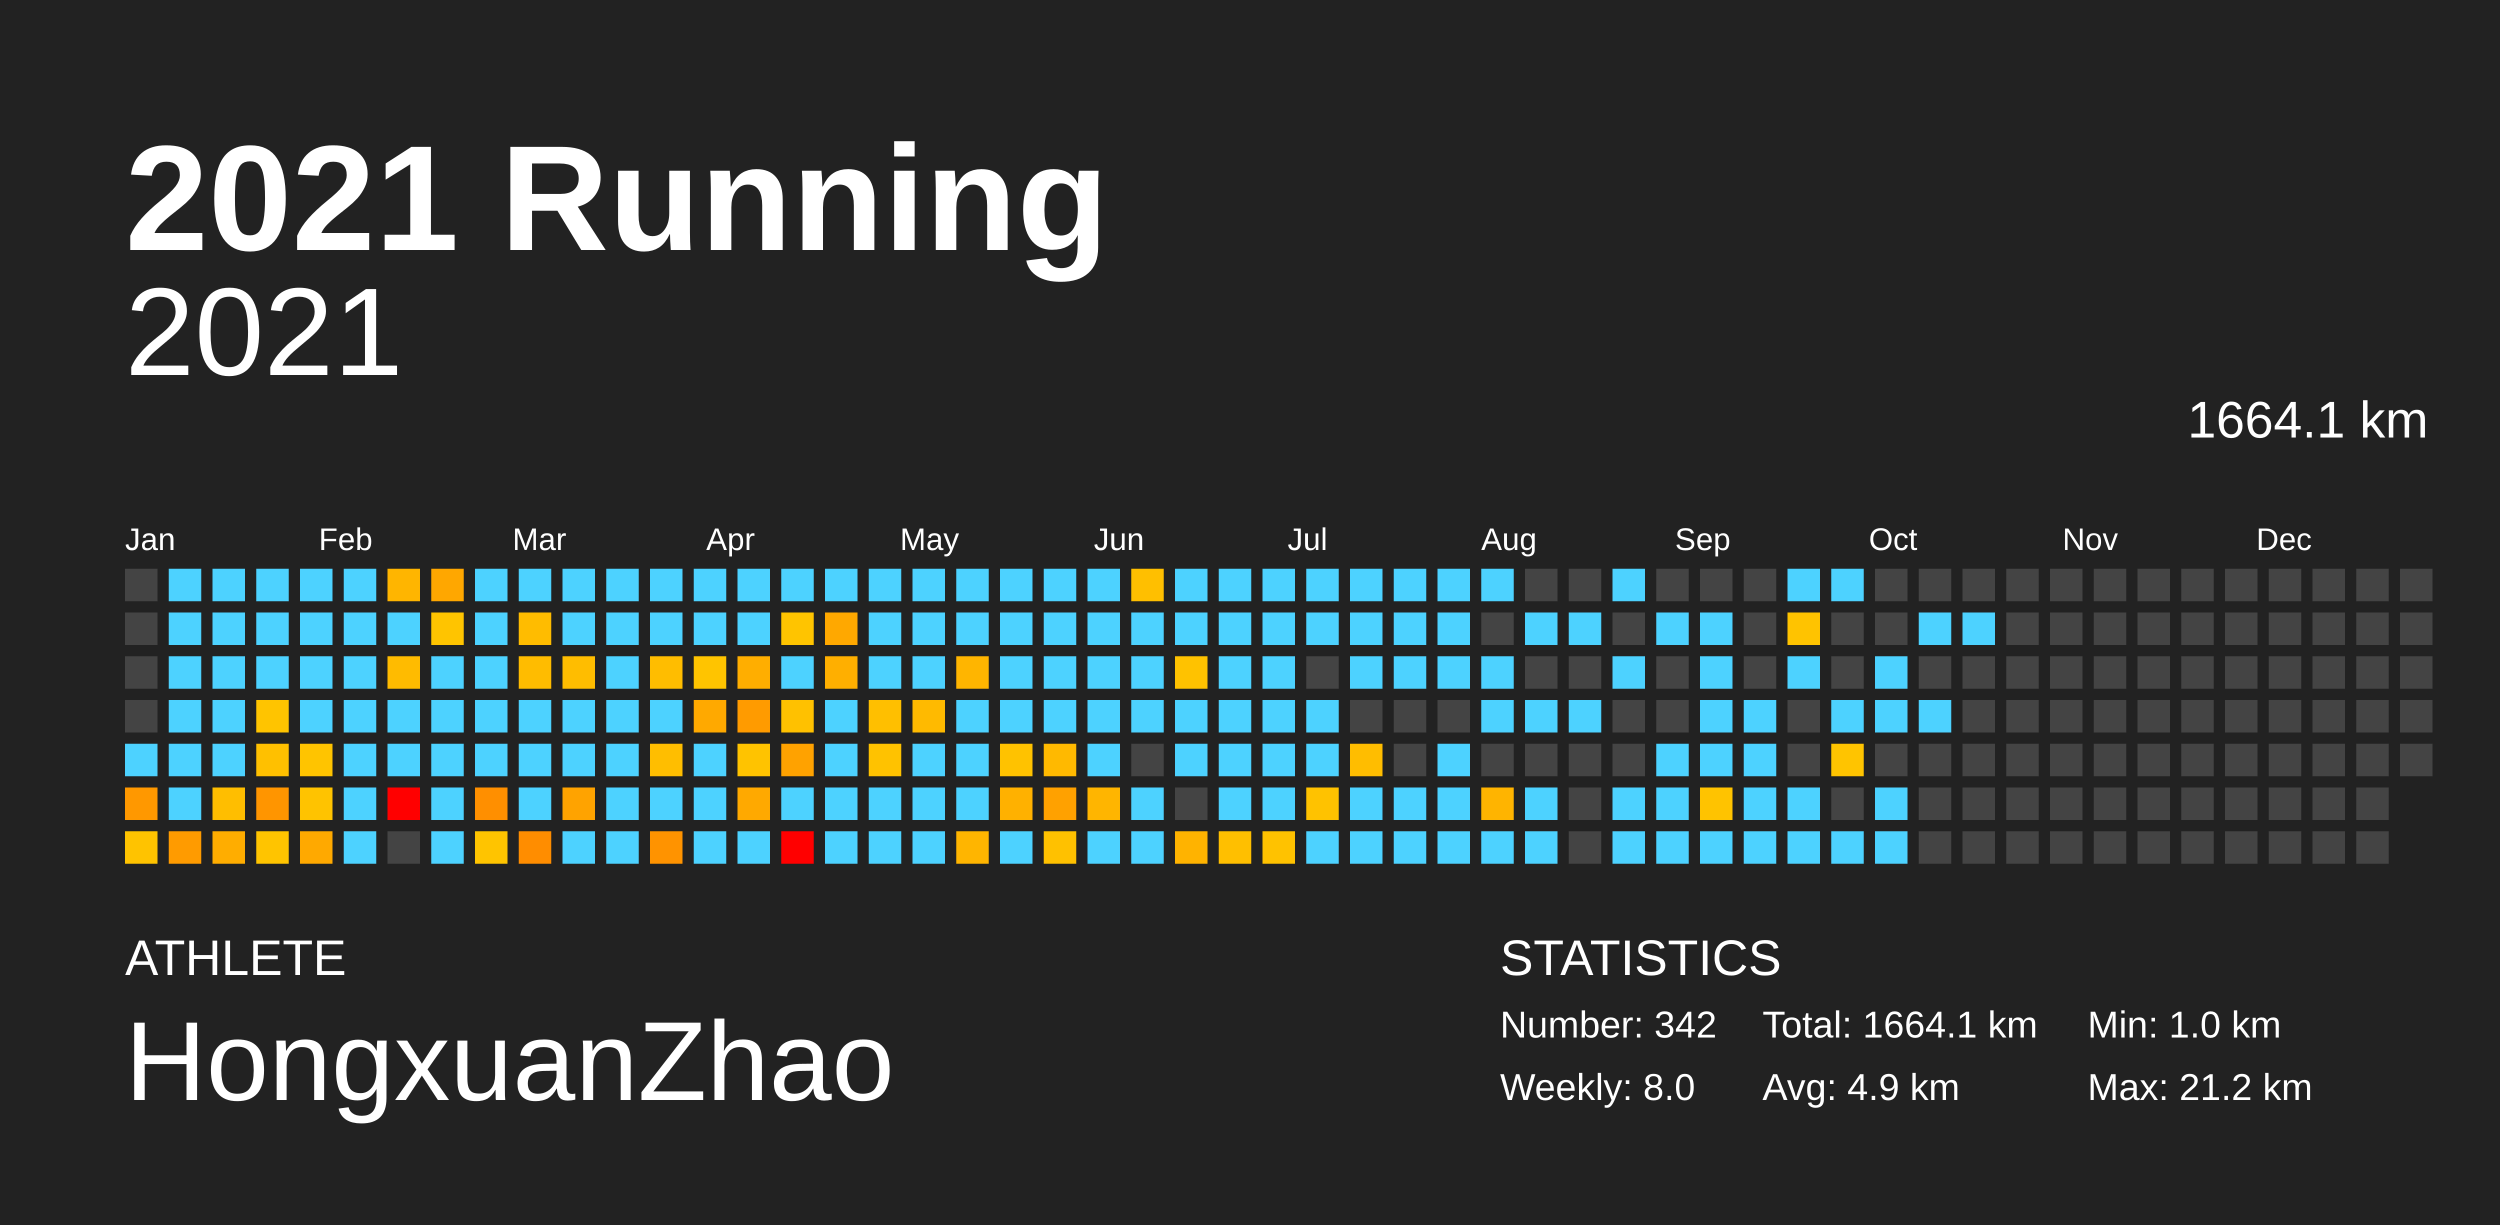
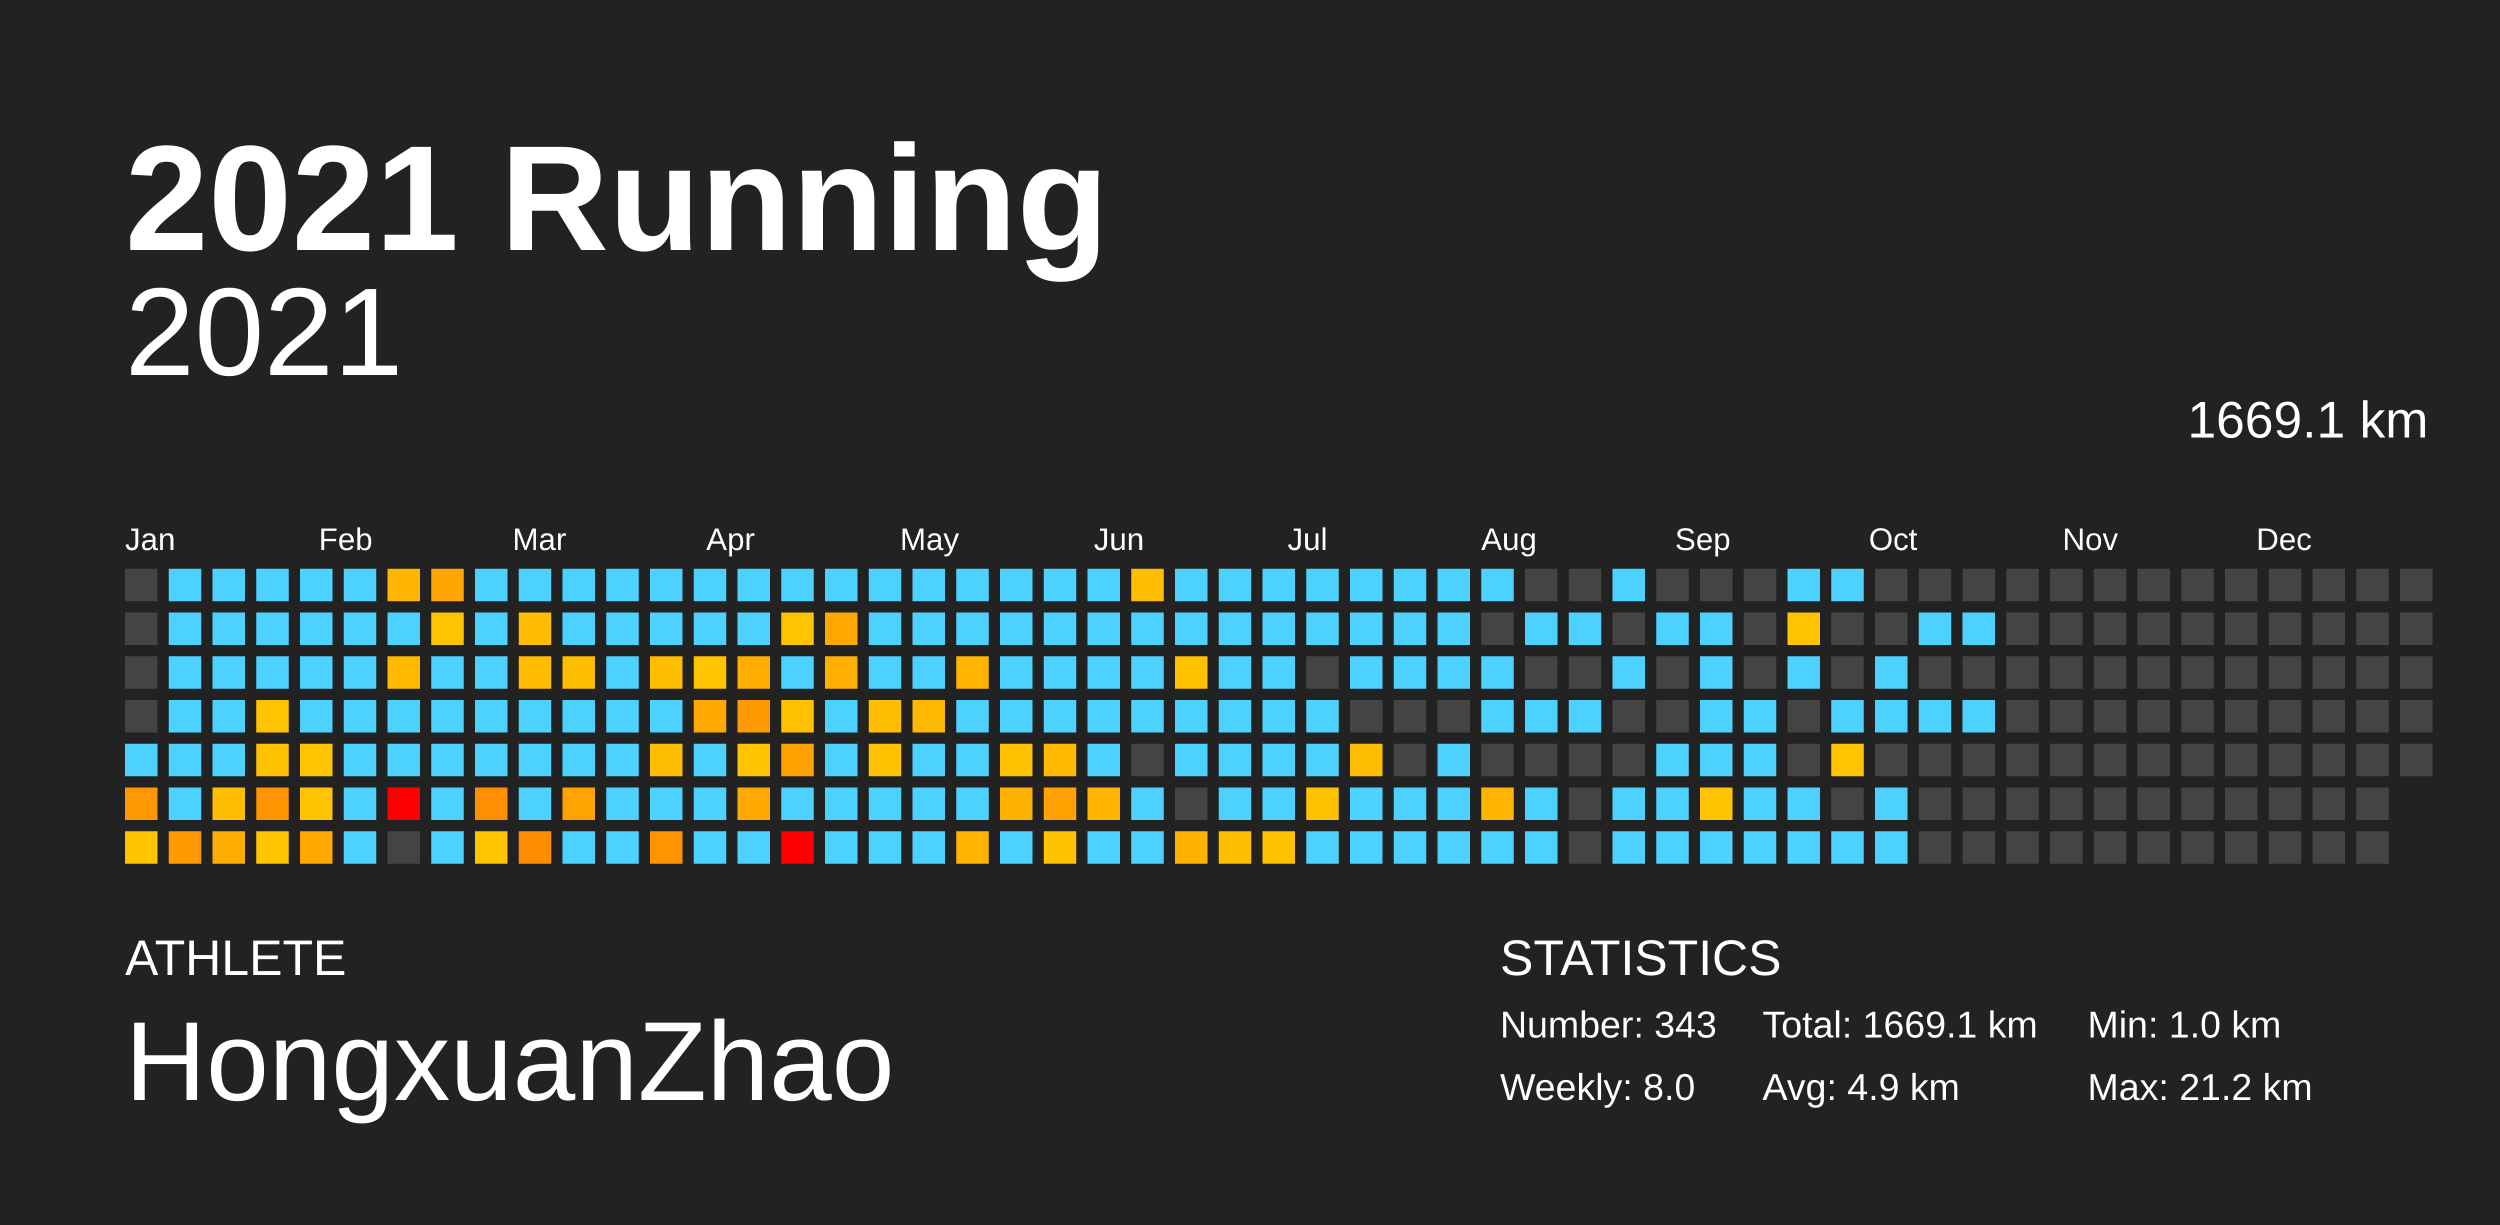
<svg xmlns="http://www.w3.org/2000/svg" baseProfile="full" height="98mm" version="1.1" viewBox="0,0,200,98" width="200mm">
  <defs />
  <rect fill="#222222" height="98" width="200" x="0" y="0" />
  <text fill="#FFFFFF" style="font-size:12px; font-family:Arial; font-weight:bold;" x="10" y="20">2021 Running</text>
  <text fill="#FFFFFF" style="font-size:4px; font-family:Arial" x="10" y="78">ATHLETE</text>
  <text fill="#FFFFFF" style="font-size:9px; font-family:Arial" x="10" y="88">HongxuanZhao</text>
  <text fill="#FFFFFF" style="font-size:4px; font-family:Arial" x="120" y="78">STATISTICS</text>
-   <text fill="#FFFFFF" style="font-size:3px; font-family:Arial" x="120" y="83">Number: 342</text>
+   <text fill="#FFFFFF" style="font-size:3px; font-family:Arial" x="120" y="83">Number: 343</text>
  <text fill="#FFFFFF" style="font-size:3px; font-family:Arial" x="120" y="88">Weekly: 8.0</text>
-   <text fill="#FFFFFF" style="font-size:3px; font-family:Arial" x="141" y="83">Total: 1664.1 km</text>
+   <text fill="#FFFFFF" style="font-size:3px; font-family:Arial" x="141" y="83">Total: 1669.1 km</text>
  <text fill="#FFFFFF" style="font-size:3px; font-family:Arial" x="141" y="88">Avg: 4.9 km</text>
  <text fill="#FFFFFF" style="font-size:3px; font-family:Arial" x="167" y="83">Min: 1.0 km</text>
  <text fill="#FFFFFF" style="font-size:3px; font-family:Arial" x="167" y="88">Max: 21.2 km</text>
  <text alignment-baseline="hanging" fill="#FFFFFF" style="font-size:10.0px; font-family:Arial;" x="10" y="30">2021</text>
-   <text alignment-baseline="hanging" fill="#FFFFFF" style="font-size:4.125px; font-family:Arial;" x="175" y="35">1664.1 km</text>
+   <text alignment-baseline="hanging" fill="#FFFFFF" style="font-size:4.125px; font-family:Arial;" x="175" y="35">1669.1 km</text>
  <text fill="#FFFFFF" style="font-size:2.5px; font-family:Arial" x="10.0" y="44">Jan</text>
  <text fill="#FFFFFF" style="font-size:2.5px; font-family:Arial" x="25.5" y="44">Feb</text>
  <text fill="#FFFFFF" style="font-size:2.5px; font-family:Arial" x="41.0" y="44">Mar</text>
  <text fill="#FFFFFF" style="font-size:2.5px; font-family:Arial" x="56.5" y="44">Apr</text>
  <text fill="#FFFFFF" style="font-size:2.5px; font-family:Arial" x="72.0" y="44">May</text>
  <text fill="#FFFFFF" style="font-size:2.5px; font-family:Arial" x="87.5" y="44">Jun</text>
  <text fill="#FFFFFF" style="font-size:2.5px; font-family:Arial" x="103.0" y="44">Jul</text>
  <text fill="#FFFFFF" style="font-size:2.5px; font-family:Arial" x="118.5" y="44">Aug</text>
  <text fill="#FFFFFF" style="font-size:2.5px; font-family:Arial" x="134.0" y="44">Sep</text>
  <text fill="#FFFFFF" style="font-size:2.5px; font-family:Arial" x="149.5" y="44">Oct</text>
  <text fill="#FFFFFF" style="font-size:2.5px; font-family:Arial" x="165.0" y="44">Nov</text>
  <text fill="#FFFFFF" style="font-size:2.5px; font-family:Arial" x="180.5" y="44">Dec</text>
  <rect fill="#444444" height="2.6" width="2.6" x="10.0" y="45.5" />
  <rect fill="#444444" height="2.6" width="2.6" x="10.0" y="49.0" />
  <rect fill="#444444" height="2.6" width="2.6" x="10.0" y="52.5" />
  <rect fill="#444444" height="2.6" width="2.6" x="10.0" y="56.0" />
  <rect fill="#4dd2ff" height="2.6" width="2.6" x="10.0" y="59.5" />
  <rect fill="#ff9800" height="2.6" width="2.6" x="10.0" y="63.0" />
  <rect fill="#ffc300" height="2.6" width="2.6" x="10.0" y="66.5" />
  <rect fill="#4dd2ff" height="2.6" width="2.6" x="13.5" y="45.5" />
  <rect fill="#4dd2ff" height="2.6" width="2.6" x="13.5" y="49.0" />
  <rect fill="#4dd2ff" height="2.6" width="2.6" x="13.5" y="52.5" />
  <rect fill="#4dd2ff" height="2.6" width="2.6" x="13.5" y="56.0" />
  <rect fill="#4dd2ff" height="2.6" width="2.6" x="13.5" y="59.5" />
  <rect fill="#4dd2ff" height="2.6" width="2.6" x="13.5" y="63.0" />
  <rect fill="#ff9b00" height="2.6" width="2.6" x="13.5" y="66.5" />
  <rect fill="#4dd2ff" height="2.6" width="2.6" x="17.0" y="45.5" />
  <rect fill="#4dd2ff" height="2.6" width="2.6" x="17.0" y="49.0" />
  <rect fill="#4dd2ff" height="2.6" width="2.6" x="17.0" y="52.5" />
  <rect fill="#4dd2ff" height="2.6" width="2.6" x="17.0" y="56.0" />
  <rect fill="#4dd2ff" height="2.6" width="2.6" x="17.0" y="59.5" />
  <rect fill="#ffbe00" height="2.6" width="2.6" x="17.0" y="63.0" />
  <rect fill="#ffad00" height="2.6" width="2.6" x="17.0" y="66.5" />
  <rect fill="#4dd2ff" height="2.6" width="2.6" x="20.5" y="45.5" />
  <rect fill="#4dd2ff" height="2.6" width="2.6" x="20.5" y="49.0" />
  <rect fill="#4dd2ff" height="2.6" width="2.6" x="20.5" y="52.5" />
  <rect fill="#ffc400" height="2.6" width="2.6" x="20.5" y="56.0" />
  <rect fill="#ffc000" height="2.6" width="2.6" x="20.5" y="59.5" />
  <rect fill="#ff9500" height="2.6" width="2.6" x="20.5" y="63.0" />
  <rect fill="#ffc400" height="2.6" width="2.6" x="20.5" y="66.5" />
  <rect fill="#4dd2ff" height="2.6" width="2.6" x="24.0" y="45.5" />
  <rect fill="#4dd2ff" height="2.6" width="2.6" x="24.0" y="49.0" />
  <rect fill="#4dd2ff" height="2.6" width="2.6" x="24.0" y="52.5" />
  <rect fill="#4dd2ff" height="2.6" width="2.6" x="24.0" y="56.0" />
  <rect fill="#ffc400" height="2.6" width="2.6" x="24.0" y="59.5" />
  <rect fill="#ffc300" height="2.6" width="2.6" x="24.0" y="63.0" />
  <rect fill="#ffa900" height="2.6" width="2.6" x="24.0" y="66.5" />
  <rect fill="#4dd2ff" height="2.6" width="2.6" x="27.5" y="45.5" />
  <rect fill="#4dd2ff" height="2.6" width="2.6" x="27.5" y="49.0" />
  <rect fill="#4dd2ff" height="2.6" width="2.6" x="27.5" y="52.5" />
  <rect fill="#4dd2ff" height="2.6" width="2.6" x="27.5" y="56.0" />
  <rect fill="#4dd2ff" height="2.6" width="2.6" x="27.5" y="59.5" />
  <rect fill="#4dd2ff" height="2.6" width="2.6" x="27.5" y="63.0" />
  <rect fill="#4dd2ff" height="2.6" width="2.6" x="27.5" y="66.5" />
  <rect fill="#ffb500" height="2.6" width="2.6" x="31.0" y="45.5" />
  <rect fill="#4dd2ff" height="2.6" width="2.6" x="31.0" y="49.0" />
  <rect fill="#ffbb00" height="2.6" width="2.6" x="31.0" y="52.5" />
  <rect fill="#4dd2ff" height="2.6" width="2.6" x="31.0" y="56.0" />
  <rect fill="#4dd2ff" height="2.6" width="2.6" x="31.0" y="59.5" />
  <rect fill="red" height="2.6" width="2.6" x="31.0" y="63.0" />
  <rect fill="#444444" height="2.6" width="2.6" x="31.0" y="66.5" />
  <rect fill="#ffa700" height="2.6" width="2.6" x="34.5" y="45.5" />
  <rect fill="#ffc400" height="2.6" width="2.6" x="34.5" y="49.0" />
  <rect fill="#4dd2ff" height="2.6" width="2.6" x="34.5" y="52.5" />
  <rect fill="#4dd2ff" height="2.6" width="2.6" x="34.5" y="56.0" />
  <rect fill="#4dd2ff" height="2.6" width="2.6" x="34.5" y="59.5" />
  <rect fill="#4dd2ff" height="2.6" width="2.6" x="34.5" y="63.0" />
  <rect fill="#4dd2ff" height="2.6" width="2.6" x="34.5" y="66.5" />
  <rect fill="#4dd2ff" height="2.6" width="2.6" x="38.0" y="45.5" />
  <rect fill="#4dd2ff" height="2.6" width="2.6" x="38.0" y="49.0" />
  <rect fill="#4dd2ff" height="2.6" width="2.6" x="38.0" y="52.5" />
  <rect fill="#4dd2ff" height="2.6" width="2.6" x="38.0" y="56.0" />
  <rect fill="#4dd2ff" height="2.6" width="2.6" x="38.0" y="59.5" />
  <rect fill="#ff8f00" height="2.6" width="2.6" x="38.0" y="63.0" />
  <rect fill="#ffc400" height="2.6" width="2.6" x="38.0" y="66.5" />
  <rect fill="#4dd2ff" height="2.6" width="2.6" x="41.5" y="45.5" />
  <rect fill="#ffbc00" height="2.6" width="2.6" x="41.5" y="49.0" />
  <rect fill="#ffbc00" height="2.6" width="2.6" x="41.5" y="52.5" />
  <rect fill="#4dd2ff" height="2.6" width="2.6" x="41.5" y="56.0" />
  <rect fill="#4dd2ff" height="2.6" width="2.6" x="41.5" y="59.5" />
  <rect fill="#4dd2ff" height="2.6" width="2.6" x="41.5" y="63.0" />
  <rect fill="#ff8d00" height="2.6" width="2.6" x="41.5" y="66.5" />
  <rect fill="#4dd2ff" height="2.6" width="2.6" x="45.0" y="45.5" />
  <rect fill="#4dd2ff" height="2.6" width="2.6" x="45.0" y="49.0" />
  <rect fill="#ffbd00" height="2.6" width="2.6" x="45.0" y="52.5" />
  <rect fill="#4dd2ff" height="2.6" width="2.6" x="45.0" y="56.0" />
  <rect fill="#4dd2ff" height="2.6" width="2.6" x="45.0" y="59.5" />
  <rect fill="#ffa300" height="2.6" width="2.6" x="45.0" y="63.0" />
  <rect fill="#4dd2ff" height="2.6" width="2.6" x="45.0" y="66.5" />
  <rect fill="#4dd2ff" height="2.6" width="2.6" x="48.5" y="45.5" />
  <rect fill="#4dd2ff" height="2.6" width="2.6" x="48.5" y="49.0" />
  <rect fill="#4dd2ff" height="2.6" width="2.6" x="48.5" y="52.5" />
  <rect fill="#4dd2ff" height="2.6" width="2.6" x="48.5" y="56.0" />
  <rect fill="#4dd2ff" height="2.6" width="2.6" x="48.5" y="59.5" />
  <rect fill="#4dd2ff" height="2.6" width="2.6" x="48.5" y="63.0" />
  <rect fill="#4dd2ff" height="2.6" width="2.6" x="48.5" y="66.5" />
  <rect fill="#4dd2ff" height="2.6" width="2.6" x="52.0" y="45.5" />
  <rect fill="#4dd2ff" height="2.6" width="2.6" x="52.0" y="49.0" />
  <rect fill="#ffbd00" height="2.6" width="2.6" x="52.0" y="52.5" />
  <rect fill="#4dd2ff" height="2.6" width="2.6" x="52.0" y="56.0" />
  <rect fill="#ffbe00" height="2.6" width="2.6" x="52.0" y="59.5" />
  <rect fill="#4dd2ff" height="2.6" width="2.6" x="52.0" y="63.0" />
  <rect fill="#ff9300" height="2.6" width="2.6" x="52.0" y="66.5" />
  <rect fill="#4dd2ff" height="2.6" width="2.6" x="55.5" y="45.5" />
  <rect fill="#4dd2ff" height="2.6" width="2.6" x="55.5" y="49.0" />
  <rect fill="#ffc400" height="2.6" width="2.6" x="55.5" y="52.5" />
  <rect fill="#ffa900" height="2.6" width="2.6" x="55.5" y="56.0" />
  <rect fill="#4dd2ff" height="2.6" width="2.6" x="55.5" y="59.5" />
  <rect fill="#4dd2ff" height="2.6" width="2.6" x="55.5" y="63.0" />
  <rect fill="#4dd2ff" height="2.6" width="2.6" x="55.5" y="66.5" />
  <rect fill="#4dd2ff" height="2.6" width="2.6" x="59.0" y="45.5" />
  <rect fill="#4dd2ff" height="2.6" width="2.6" x="59.0" y="49.0" />
  <rect fill="#ffae00" height="2.6" width="2.6" x="59.0" y="52.5" />
  <rect fill="#ff9b00" height="2.6" width="2.6" x="59.0" y="56.0" />
  <rect fill="#ffc300" height="2.6" width="2.6" x="59.0" y="59.5" />
  <rect fill="#ffa900" height="2.6" width="2.6" x="59.0" y="63.0" />
  <rect fill="#4dd2ff" height="2.6" width="2.6" x="59.0" y="66.5" />
  <rect fill="#4dd2ff" height="2.6" width="2.6" x="62.5" y="45.5" />
  <rect fill="#ffc400" height="2.6" width="2.6" x="62.5" y="49.0" />
  <rect fill="#4dd2ff" height="2.6" width="2.6" x="62.5" y="52.5" />
  <rect fill="#ffc100" height="2.6" width="2.6" x="62.5" y="56.0" />
  <rect fill="#ffa200" height="2.6" width="2.6" x="62.5" y="59.5" />
  <rect fill="#4dd2ff" height="2.6" width="2.6" x="62.5" y="63.0" />
  <rect fill="red" height="2.6" width="2.6" x="62.5" y="66.5" />
  <rect fill="#4dd2ff" height="2.6" width="2.6" x="66.0" y="45.5" />
  <rect fill="#ffa800" height="2.6" width="2.6" x="66.0" y="49.0" />
  <rect fill="#ffaf00" height="2.6" width="2.6" x="66.0" y="52.5" />
  <rect fill="#4dd2ff" height="2.6" width="2.6" x="66.0" y="56.0" />
  <rect fill="#4dd2ff" height="2.6" width="2.6" x="66.0" y="59.5" />
  <rect fill="#4dd2ff" height="2.6" width="2.6" x="66.0" y="63.0" />
  <rect fill="#4dd2ff" height="2.6" width="2.6" x="66.0" y="66.5" />
  <rect fill="#4dd2ff" height="2.6" width="2.6" x="69.5" y="45.5" />
  <rect fill="#4dd2ff" height="2.6" width="2.6" x="69.5" y="49.0" />
  <rect fill="#4dd2ff" height="2.6" width="2.6" x="69.5" y="52.5" />
  <rect fill="#ffbf00" height="2.6" width="2.6" x="69.5" y="56.0" />
  <rect fill="#ffc200" height="2.6" width="2.6" x="69.5" y="59.5" />
  <rect fill="#4dd2ff" height="2.6" width="2.6" x="69.5" y="63.0" />
  <rect fill="#4dd2ff" height="2.6" width="2.6" x="69.5" y="66.5" />
  <rect fill="#4dd2ff" height="2.6" width="2.6" x="73.0" y="45.5" />
  <rect fill="#4dd2ff" height="2.6" width="2.6" x="73.0" y="49.0" />
  <rect fill="#4dd2ff" height="2.6" width="2.6" x="73.0" y="52.5" />
  <rect fill="#ffba00" height="2.6" width="2.6" x="73.0" y="56.0" />
  <rect fill="#4dd2ff" height="2.6" width="2.6" x="73.0" y="59.5" />
  <rect fill="#4dd2ff" height="2.6" width="2.6" x="73.0" y="63.0" />
  <rect fill="#4dd2ff" height="2.6" width="2.6" x="73.0" y="66.5" />
  <rect fill="#4dd2ff" height="2.6" width="2.6" x="76.5" y="45.5" />
  <rect fill="#4dd2ff" height="2.6" width="2.6" x="76.5" y="49.0" />
  <rect fill="#ffb500" height="2.6" width="2.6" x="76.5" y="52.5" />
  <rect fill="#4dd2ff" height="2.6" width="2.6" x="76.5" y="56.0" />
  <rect fill="#4dd2ff" height="2.6" width="2.6" x="76.5" y="59.5" />
  <rect fill="#4dd2ff" height="2.6" width="2.6" x="76.5" y="63.0" />
  <rect fill="#ffb500" height="2.6" width="2.6" x="76.5" y="66.5" />
  <rect fill="#4dd2ff" height="2.6" width="2.6" x="80.0" y="45.5" />
  <rect fill="#4dd2ff" height="2.6" width="2.6" x="80.0" y="49.0" />
  <rect fill="#4dd2ff" height="2.6" width="2.6" x="80.0" y="52.5" />
  <rect fill="#4dd2ff" height="2.6" width="2.6" x="80.0" y="56.0" />
  <rect fill="#ffc200" height="2.6" width="2.6" x="80.0" y="59.5" />
  <rect fill="#ffb100" height="2.6" width="2.6" x="80.0" y="63.0" />
  <rect fill="#4dd2ff" height="2.6" width="2.6" x="80.0" y="66.5" />
  <rect fill="#4dd2ff" height="2.6" width="2.6" x="83.5" y="45.5" />
  <rect fill="#4dd2ff" height="2.6" width="2.6" x="83.5" y="49.0" />
  <rect fill="#4dd2ff" height="2.6" width="2.6" x="83.5" y="52.5" />
  <rect fill="#4dd2ff" height="2.6" width="2.6" x="83.5" y="56.0" />
  <rect fill="#ffb900" height="2.6" width="2.6" x="83.5" y="59.5" />
  <rect fill="#ffa100" height="2.6" width="2.6" x="83.5" y="63.0" />
  <rect fill="#ffc100" height="2.6" width="2.6" x="83.5" y="66.5" />
  <rect fill="#4dd2ff" height="2.6" width="2.6" x="87.0" y="45.5" />
  <rect fill="#4dd2ff" height="2.6" width="2.6" x="87.0" y="49.0" />
  <rect fill="#4dd2ff" height="2.6" width="2.6" x="87.0" y="52.5" />
  <rect fill="#4dd2ff" height="2.6" width="2.6" x="87.0" y="56.0" />
  <rect fill="#4dd2ff" height="2.6" width="2.6" x="87.0" y="59.5" />
  <rect fill="#ffb500" height="2.6" width="2.6" x="87.0" y="63.0" />
  <rect fill="#4dd2ff" height="2.6" width="2.6" x="87.0" y="66.5" />
  <rect fill="#ffbf00" height="2.6" width="2.6" x="90.5" y="45.5" />
  <rect fill="#4dd2ff" height="2.6" width="2.6" x="90.5" y="49.0" />
  <rect fill="#4dd2ff" height="2.6" width="2.6" x="90.5" y="52.5" />
  <rect fill="#4dd2ff" height="2.6" width="2.6" x="90.5" y="56.0" />
  <rect fill="#444444" height="2.6" width="2.6" x="90.5" y="59.5" />
  <rect fill="#4dd2ff" height="2.6" width="2.6" x="90.5" y="63.0" />
  <rect fill="#4dd2ff" height="2.6" width="2.6" x="90.5" y="66.5" />
  <rect fill="#4dd2ff" height="2.6" width="2.6" x="94.0" y="45.5" />
  <rect fill="#4dd2ff" height="2.6" width="2.6" x="94.0" y="49.0" />
  <rect fill="#ffc200" height="2.6" width="2.6" x="94.0" y="52.5" />
  <rect fill="#4dd2ff" height="2.6" width="2.6" x="94.0" y="56.0" />
  <rect fill="#4dd2ff" height="2.6" width="2.6" x="94.0" y="59.5" />
  <rect fill="#444444" height="2.6" width="2.6" x="94.0" y="63.0" />
  <rect fill="#ffb300" height="2.6" width="2.6" x="94.0" y="66.5" />
  <rect fill="#4dd2ff" height="2.6" width="2.6" x="97.5" y="45.5" />
  <rect fill="#4dd2ff" height="2.6" width="2.6" x="97.5" y="49.0" />
  <rect fill="#4dd2ff" height="2.6" width="2.6" x="97.5" y="52.5" />
  <rect fill="#4dd2ff" height="2.6" width="2.6" x="97.5" y="56.0" />
  <rect fill="#4dd2ff" height="2.6" width="2.6" x="97.5" y="59.5" />
  <rect fill="#4dd2ff" height="2.6" width="2.6" x="97.5" y="63.0" />
  <rect fill="#ffbf00" height="2.6" width="2.6" x="97.5" y="66.5" />
  <rect fill="#4dd2ff" height="2.6" width="2.6" x="101.0" y="45.5" />
  <rect fill="#4dd2ff" height="2.6" width="2.6" x="101.0" y="49.0" />
  <rect fill="#4dd2ff" height="2.6" width="2.6" x="101.0" y="52.5" />
  <rect fill="#4dd2ff" height="2.6" width="2.6" x="101.0" y="56.0" />
  <rect fill="#4dd2ff" height="2.6" width="2.6" x="101.0" y="59.5" />
  <rect fill="#4dd2ff" height="2.6" width="2.6" x="101.0" y="63.0" />
  <rect fill="#ffc200" height="2.6" width="2.6" x="101.0" y="66.5" />
  <rect fill="#4dd2ff" height="2.6" width="2.6" x="104.5" y="45.5" />
  <rect fill="#4dd2ff" height="2.6" width="2.6" x="104.5" y="49.0" />
  <rect fill="#444444" height="2.6" width="2.6" x="104.5" y="52.5" />
  <rect fill="#4dd2ff" height="2.6" width="2.6" x="104.5" y="56.0" />
  <rect fill="#4dd2ff" height="2.6" width="2.6" x="104.5" y="59.5" />
  <rect fill="#ffc200" height="2.6" width="2.6" x="104.5" y="63.0" />
  <rect fill="#4dd2ff" height="2.6" width="2.6" x="104.5" y="66.5" />
  <rect fill="#4dd2ff" height="2.6" width="2.6" x="108.0" y="45.5" />
  <rect fill="#4dd2ff" height="2.6" width="2.6" x="108.0" y="49.0" />
  <rect fill="#4dd2ff" height="2.6" width="2.6" x="108.0" y="52.5" />
  <rect fill="#444444" height="2.6" width="2.6" x="108.0" y="56.0" />
  <rect fill="#ffbd00" height="2.6" width="2.6" x="108.0" y="59.5" />
  <rect fill="#4dd2ff" height="2.6" width="2.6" x="108.0" y="63.0" />
  <rect fill="#4dd2ff" height="2.6" width="2.6" x="108.0" y="66.5" />
  <rect fill="#4dd2ff" height="2.6" width="2.6" x="111.5" y="45.5" />
  <rect fill="#4dd2ff" height="2.6" width="2.6" x="111.5" y="49.0" />
  <rect fill="#4dd2ff" height="2.6" width="2.6" x="111.5" y="52.5" />
  <rect fill="#444444" height="2.6" width="2.6" x="111.5" y="56.0" />
  <rect fill="#444444" height="2.6" width="2.6" x="111.5" y="59.5" />
  <rect fill="#4dd2ff" height="2.6" width="2.6" x="111.5" y="63.0" />
  <rect fill="#4dd2ff" height="2.6" width="2.6" x="111.5" y="66.5" />
  <rect fill="#4dd2ff" height="2.6" width="2.6" x="115.0" y="45.5" />
  <rect fill="#4dd2ff" height="2.6" width="2.6" x="115.0" y="49.0" />
  <rect fill="#4dd2ff" height="2.6" width="2.6" x="115.0" y="52.5" />
  <rect fill="#444444" height="2.6" width="2.6" x="115.0" y="56.0" />
  <rect fill="#4dd2ff" height="2.6" width="2.6" x="115.0" y="59.5" />
  <rect fill="#4dd2ff" height="2.6" width="2.6" x="115.0" y="63.0" />
  <rect fill="#4dd2ff" height="2.6" width="2.6" x="115.0" y="66.5" />
  <rect fill="#4dd2ff" height="2.6" width="2.6" x="118.5" y="45.5" />
  <rect fill="#444444" height="2.6" width="2.6" x="118.5" y="49.0" />
  <rect fill="#4dd2ff" height="2.6" width="2.6" x="118.5" y="52.5" />
  <rect fill="#4dd2ff" height="2.6" width="2.6" x="118.5" y="56.0" />
  <rect fill="#444444" height="2.6" width="2.6" x="118.5" y="59.5" />
  <rect fill="#ffb400" height="2.6" width="2.6" x="118.5" y="63.0" />
  <rect fill="#4dd2ff" height="2.6" width="2.6" x="118.5" y="66.5" />
  <rect fill="#444444" height="2.6" width="2.6" x="122.0" y="45.5" />
  <rect fill="#4dd2ff" height="2.6" width="2.6" x="122.0" y="49.0" />
  <rect fill="#444444" height="2.6" width="2.6" x="122.0" y="52.5" />
  <rect fill="#4dd2ff" height="2.6" width="2.6" x="122.0" y="56.0" />
  <rect fill="#444444" height="2.6" width="2.6" x="122.0" y="59.5" />
  <rect fill="#4dd2ff" height="2.6" width="2.6" x="122.0" y="63.0" />
  <rect fill="#4dd2ff" height="2.6" width="2.6" x="122.0" y="66.5" />
  <rect fill="#444444" height="2.6" width="2.6" x="125.5" y="45.5" />
  <rect fill="#4dd2ff" height="2.6" width="2.6" x="125.5" y="49.0" />
  <rect fill="#444444" height="2.6" width="2.6" x="125.5" y="52.5" />
  <rect fill="#4dd2ff" height="2.6" width="2.6" x="125.5" y="56.0" />
  <rect fill="#444444" height="2.6" width="2.6" x="125.5" y="59.5" />
  <rect fill="#444444" height="2.6" width="2.6" x="125.5" y="63.0" />
  <rect fill="#444444" height="2.6" width="2.6" x="125.5" y="66.5" />
  <rect fill="#4dd2ff" height="2.6" width="2.6" x="129.0" y="45.5" />
  <rect fill="#444444" height="2.6" width="2.6" x="129.0" y="49.0" />
  <rect fill="#4dd2ff" height="2.6" width="2.6" x="129.0" y="52.5" />
  <rect fill="#444444" height="2.6" width="2.6" x="129.0" y="56.0" />
  <rect fill="#444444" height="2.6" width="2.6" x="129.0" y="59.5" />
  <rect fill="#4dd2ff" height="2.6" width="2.6" x="129.0" y="63.0" />
  <rect fill="#4dd2ff" height="2.6" width="2.6" x="129.0" y="66.5" />
  <rect fill="#444444" height="2.6" width="2.6" x="132.5" y="45.5" />
  <rect fill="#4dd2ff" height="2.6" width="2.6" x="132.5" y="49.0" />
  <rect fill="#444444" height="2.6" width="2.6" x="132.5" y="52.5" />
  <rect fill="#444444" height="2.6" width="2.6" x="132.5" y="56.0" />
  <rect fill="#4dd2ff" height="2.6" width="2.6" x="132.5" y="59.5" />
  <rect fill="#4dd2ff" height="2.6" width="2.6" x="132.5" y="63.0" />
  <rect fill="#4dd2ff" height="2.6" width="2.6" x="132.5" y="66.5" />
  <rect fill="#444444" height="2.6" width="2.6" x="136.0" y="45.5" />
  <rect fill="#4dd2ff" height="2.6" width="2.6" x="136.0" y="49.0" />
  <rect fill="#4dd2ff" height="2.6" width="2.6" x="136.0" y="52.5" />
  <rect fill="#4dd2ff" height="2.6" width="2.6" x="136.0" y="56.0" />
  <rect fill="#4dd2ff" height="2.6" width="2.6" x="136.0" y="59.5" />
  <rect fill="#ffc300" height="2.6" width="2.6" x="136.0" y="63.0" />
  <rect fill="#4dd2ff" height="2.6" width="2.6" x="136.0" y="66.5" />
  <rect fill="#444444" height="2.6" width="2.6" x="139.5" y="45.5" />
  <rect fill="#444444" height="2.6" width="2.6" x="139.5" y="49.0" />
  <rect fill="#444444" height="2.6" width="2.6" x="139.5" y="52.5" />
  <rect fill="#4dd2ff" height="2.6" width="2.6" x="139.5" y="56.0" />
  <rect fill="#4dd2ff" height="2.6" width="2.6" x="139.5" y="59.5" />
  <rect fill="#4dd2ff" height="2.6" width="2.6" x="139.5" y="63.0" />
  <rect fill="#4dd2ff" height="2.6" width="2.6" x="139.5" y="66.5" />
  <rect fill="#4dd2ff" height="2.6" width="2.6" x="143.0" y="45.5" />
  <rect fill="#ffc300" height="2.6" width="2.6" x="143.0" y="49.0" />
  <rect fill="#4dd2ff" height="2.6" width="2.6" x="143.0" y="52.5" />
  <rect fill="#444444" height="2.6" width="2.6" x="143.0" y="56.0" />
  <rect fill="#444444" height="2.6" width="2.6" x="143.0" y="59.5" />
  <rect fill="#4dd2ff" height="2.6" width="2.6" x="143.0" y="63.0" />
  <rect fill="#4dd2ff" height="2.6" width="2.6" x="143.0" y="66.5" />
  <rect fill="#4dd2ff" height="2.6" width="2.6" x="146.5" y="45.5" />
  <rect fill="#444444" height="2.6" width="2.6" x="146.5" y="49.0" />
  <rect fill="#444444" height="2.6" width="2.6" x="146.5" y="52.5" />
  <rect fill="#4dd2ff" height="2.6" width="2.6" x="146.5" y="56.0" />
  <rect fill="#ffc400" height="2.6" width="2.6" x="146.5" y="59.5" />
  <rect fill="#444444" height="2.6" width="2.6" x="146.5" y="63.0" />
  <rect fill="#4dd2ff" height="2.6" width="2.6" x="146.5" y="66.5" />
  <rect fill="#444444" height="2.6" width="2.6" x="150.0" y="45.5" />
  <rect fill="#444444" height="2.6" width="2.6" x="150.0" y="49.0" />
  <rect fill="#4dd2ff" height="2.6" width="2.6" x="150.0" y="52.5" />
  <rect fill="#4dd2ff" height="2.6" width="2.6" x="150.0" y="56.0" />
  <rect fill="#444444" height="2.6" width="2.6" x="150.0" y="59.5" />
  <rect fill="#4dd2ff" height="2.6" width="2.6" x="150.0" y="63.0" />
  <rect fill="#4dd2ff" height="2.6" width="2.6" x="150.0" y="66.5" />
  <rect fill="#444444" height="2.6" width="2.6" x="153.5" y="45.5" />
  <rect fill="#4dd2ff" height="2.6" width="2.6" x="153.5" y="49.0" />
  <rect fill="#444444" height="2.6" width="2.6" x="153.5" y="52.5" />
  <rect fill="#4dd2ff" height="2.6" width="2.6" x="153.5" y="56.0" />
  <rect fill="#444444" height="2.6" width="2.6" x="153.5" y="59.5" />
  <rect fill="#444444" height="2.6" width="2.6" x="153.5" y="63.0" />
  <rect fill="#444444" height="2.6" width="2.6" x="153.5" y="66.5" />
  <rect fill="#444444" height="2.6" width="2.6" x="157.0" y="45.5" />
  <rect fill="#4dd2ff" height="2.6" width="2.6" x="157.0" y="49.0" />
  <rect fill="#444444" height="2.6" width="2.6" x="157.0" y="52.5" />
-   <rect fill="#444444" height="2.6" width="2.6" x="157.0" y="56.0" />
+   <rect fill="#4dd2ff" height="2.6" width="2.6" x="157.0" y="56.0" />
  <rect fill="#444444" height="2.6" width="2.6" x="157.0" y="59.5" />
  <rect fill="#444444" height="2.6" width="2.6" x="157.0" y="63.0" />
  <rect fill="#444444" height="2.6" width="2.6" x="157.0" y="66.5" />
  <rect fill="#444444" height="2.6" width="2.6" x="160.5" y="45.5" />
  <rect fill="#444444" height="2.6" width="2.6" x="160.5" y="49.0" />
  <rect fill="#444444" height="2.6" width="2.6" x="160.5" y="52.5" />
  <rect fill="#444444" height="2.6" width="2.6" x="160.5" y="56.0" />
  <rect fill="#444444" height="2.6" width="2.6" x="160.5" y="59.5" />
  <rect fill="#444444" height="2.6" width="2.6" x="160.5" y="63.0" />
  <rect fill="#444444" height="2.6" width="2.6" x="160.5" y="66.5" />
  <rect fill="#444444" height="2.6" width="2.6" x="164.0" y="45.5" />
  <rect fill="#444444" height="2.6" width="2.6" x="164.0" y="49.0" />
  <rect fill="#444444" height="2.6" width="2.6" x="164.0" y="52.5" />
  <rect fill="#444444" height="2.6" width="2.6" x="164.0" y="56.0" />
  <rect fill="#444444" height="2.6" width="2.6" x="164.0" y="59.5" />
  <rect fill="#444444" height="2.6" width="2.6" x="164.0" y="63.0" />
  <rect fill="#444444" height="2.6" width="2.6" x="164.0" y="66.5" />
  <rect fill="#444444" height="2.6" width="2.6" x="167.5" y="45.5" />
  <rect fill="#444444" height="2.6" width="2.6" x="167.5" y="49.0" />
  <rect fill="#444444" height="2.6" width="2.6" x="167.5" y="52.5" />
  <rect fill="#444444" height="2.6" width="2.6" x="167.5" y="56.0" />
  <rect fill="#444444" height="2.6" width="2.6" x="167.5" y="59.5" />
  <rect fill="#444444" height="2.6" width="2.6" x="167.5" y="63.0" />
  <rect fill="#444444" height="2.6" width="2.6" x="167.5" y="66.5" />
  <rect fill="#444444" height="2.6" width="2.6" x="171.0" y="45.5" />
  <rect fill="#444444" height="2.6" width="2.6" x="171.0" y="49.0" />
  <rect fill="#444444" height="2.6" width="2.6" x="171.0" y="52.5" />
  <rect fill="#444444" height="2.6" width="2.6" x="171.0" y="56.0" />
  <rect fill="#444444" height="2.6" width="2.6" x="171.0" y="59.5" />
  <rect fill="#444444" height="2.6" width="2.6" x="171.0" y="63.0" />
  <rect fill="#444444" height="2.6" width="2.6" x="171.0" y="66.5" />
  <rect fill="#444444" height="2.6" width="2.6" x="174.5" y="45.5" />
  <rect fill="#444444" height="2.6" width="2.6" x="174.5" y="49.0" />
  <rect fill="#444444" height="2.6" width="2.6" x="174.5" y="52.5" />
  <rect fill="#444444" height="2.6" width="2.6" x="174.5" y="56.0" />
  <rect fill="#444444" height="2.6" width="2.6" x="174.5" y="59.5" />
  <rect fill="#444444" height="2.6" width="2.6" x="174.5" y="63.0" />
  <rect fill="#444444" height="2.6" width="2.6" x="174.5" y="66.5" />
  <rect fill="#444444" height="2.6" width="2.6" x="178.0" y="45.5" />
  <rect fill="#444444" height="2.6" width="2.6" x="178.0" y="49.0" />
  <rect fill="#444444" height="2.6" width="2.6" x="178.0" y="52.5" />
  <rect fill="#444444" height="2.6" width="2.6" x="178.0" y="56.0" />
  <rect fill="#444444" height="2.6" width="2.6" x="178.0" y="59.5" />
  <rect fill="#444444" height="2.6" width="2.6" x="178.0" y="63.0" />
  <rect fill="#444444" height="2.6" width="2.6" x="178.0" y="66.5" />
  <rect fill="#444444" height="2.6" width="2.6" x="181.5" y="45.5" />
  <rect fill="#444444" height="2.6" width="2.6" x="181.5" y="49.0" />
  <rect fill="#444444" height="2.6" width="2.6" x="181.5" y="52.5" />
  <rect fill="#444444" height="2.6" width="2.6" x="181.5" y="56.0" />
  <rect fill="#444444" height="2.6" width="2.6" x="181.5" y="59.5" />
  <rect fill="#444444" height="2.6" width="2.6" x="181.5" y="63.0" />
  <rect fill="#444444" height="2.6" width="2.6" x="181.5" y="66.5" />
  <rect fill="#444444" height="2.6" width="2.6" x="185.0" y="45.5" />
  <rect fill="#444444" height="2.6" width="2.6" x="185.0" y="49.0" />
  <rect fill="#444444" height="2.6" width="2.6" x="185.0" y="52.5" />
  <rect fill="#444444" height="2.6" width="2.6" x="185.0" y="56.0" />
  <rect fill="#444444" height="2.6" width="2.6" x="185.0" y="59.5" />
  <rect fill="#444444" height="2.6" width="2.6" x="185.0" y="63.0" />
  <rect fill="#444444" height="2.6" width="2.6" x="185.0" y="66.5" />
  <rect fill="#444444" height="2.6" width="2.6" x="188.5" y="45.5" />
  <rect fill="#444444" height="2.6" width="2.6" x="188.5" y="49.0" />
  <rect fill="#444444" height="2.6" width="2.6" x="188.5" y="52.5" />
  <rect fill="#444444" height="2.6" width="2.6" x="188.5" y="56.0" />
  <rect fill="#444444" height="2.6" width="2.6" x="188.5" y="59.5" />
  <rect fill="#444444" height="2.6" width="2.6" x="188.5" y="63.0" />
  <rect fill="#444444" height="2.6" width="2.6" x="188.5" y="66.5" />
  <rect fill="#444444" height="2.6" width="2.6" x="192.0" y="45.5" />
  <rect fill="#444444" height="2.6" width="2.6" x="192.0" y="49.0" />
  <rect fill="#444444" height="2.6" width="2.6" x="192.0" y="52.5" />
  <rect fill="#444444" height="2.6" width="2.6" x="192.0" y="56.0" />
  <rect fill="#444444" height="2.6" width="2.6" x="192.0" y="59.5" />
</svg>
